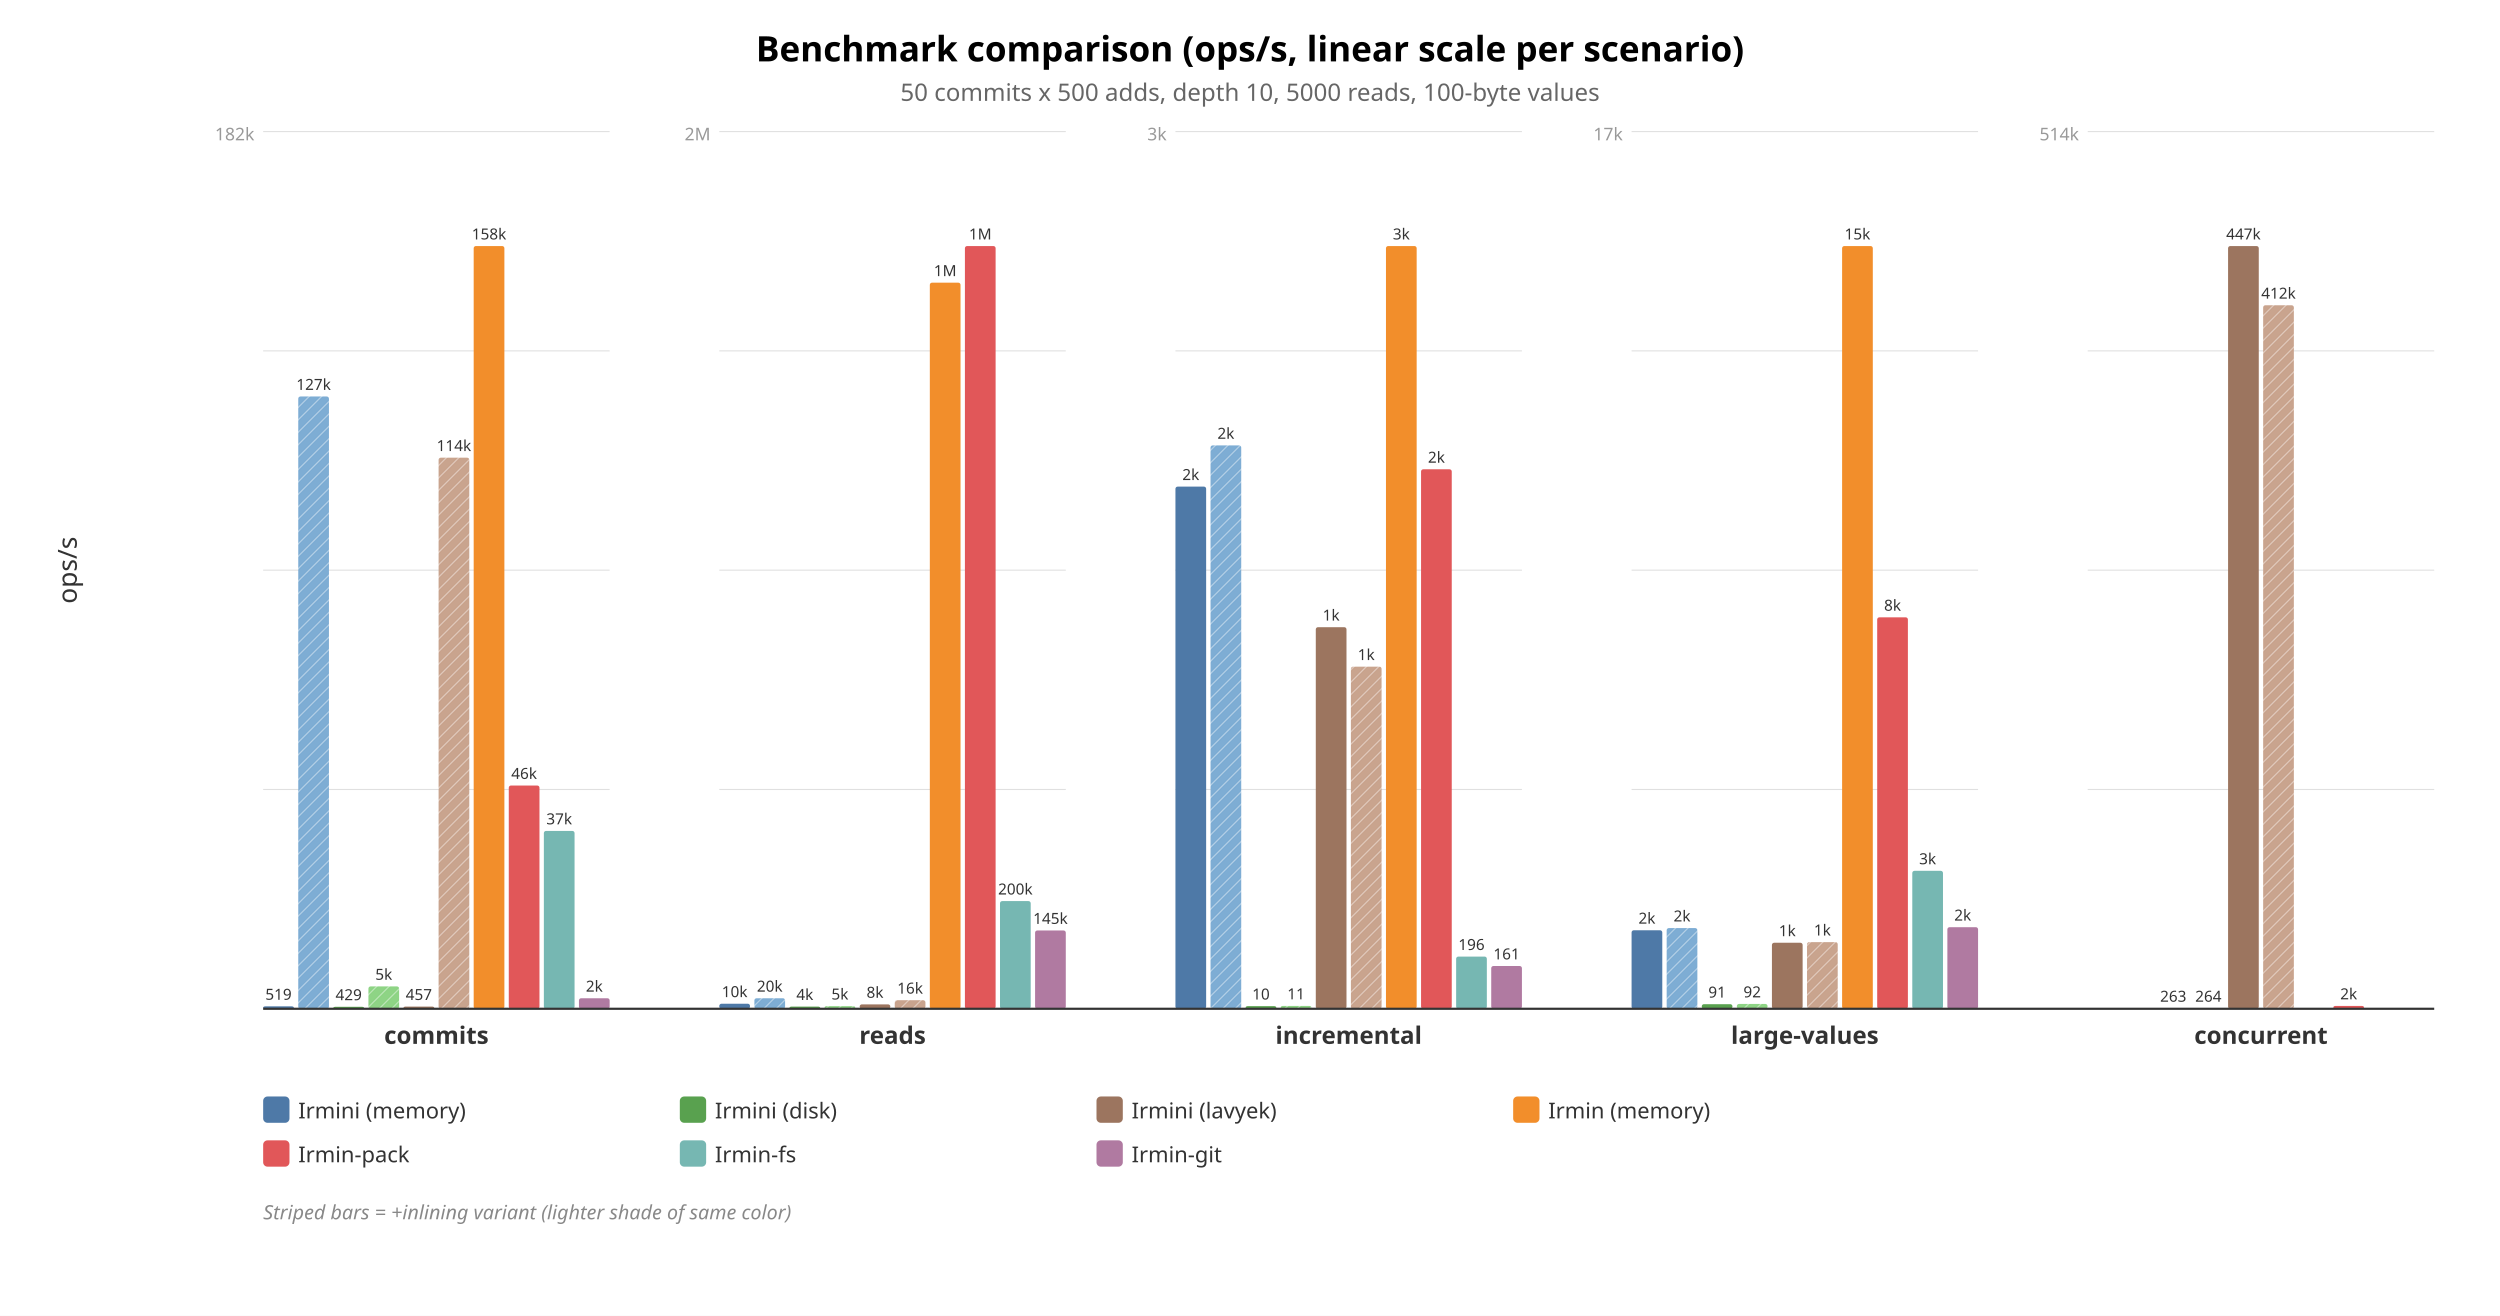
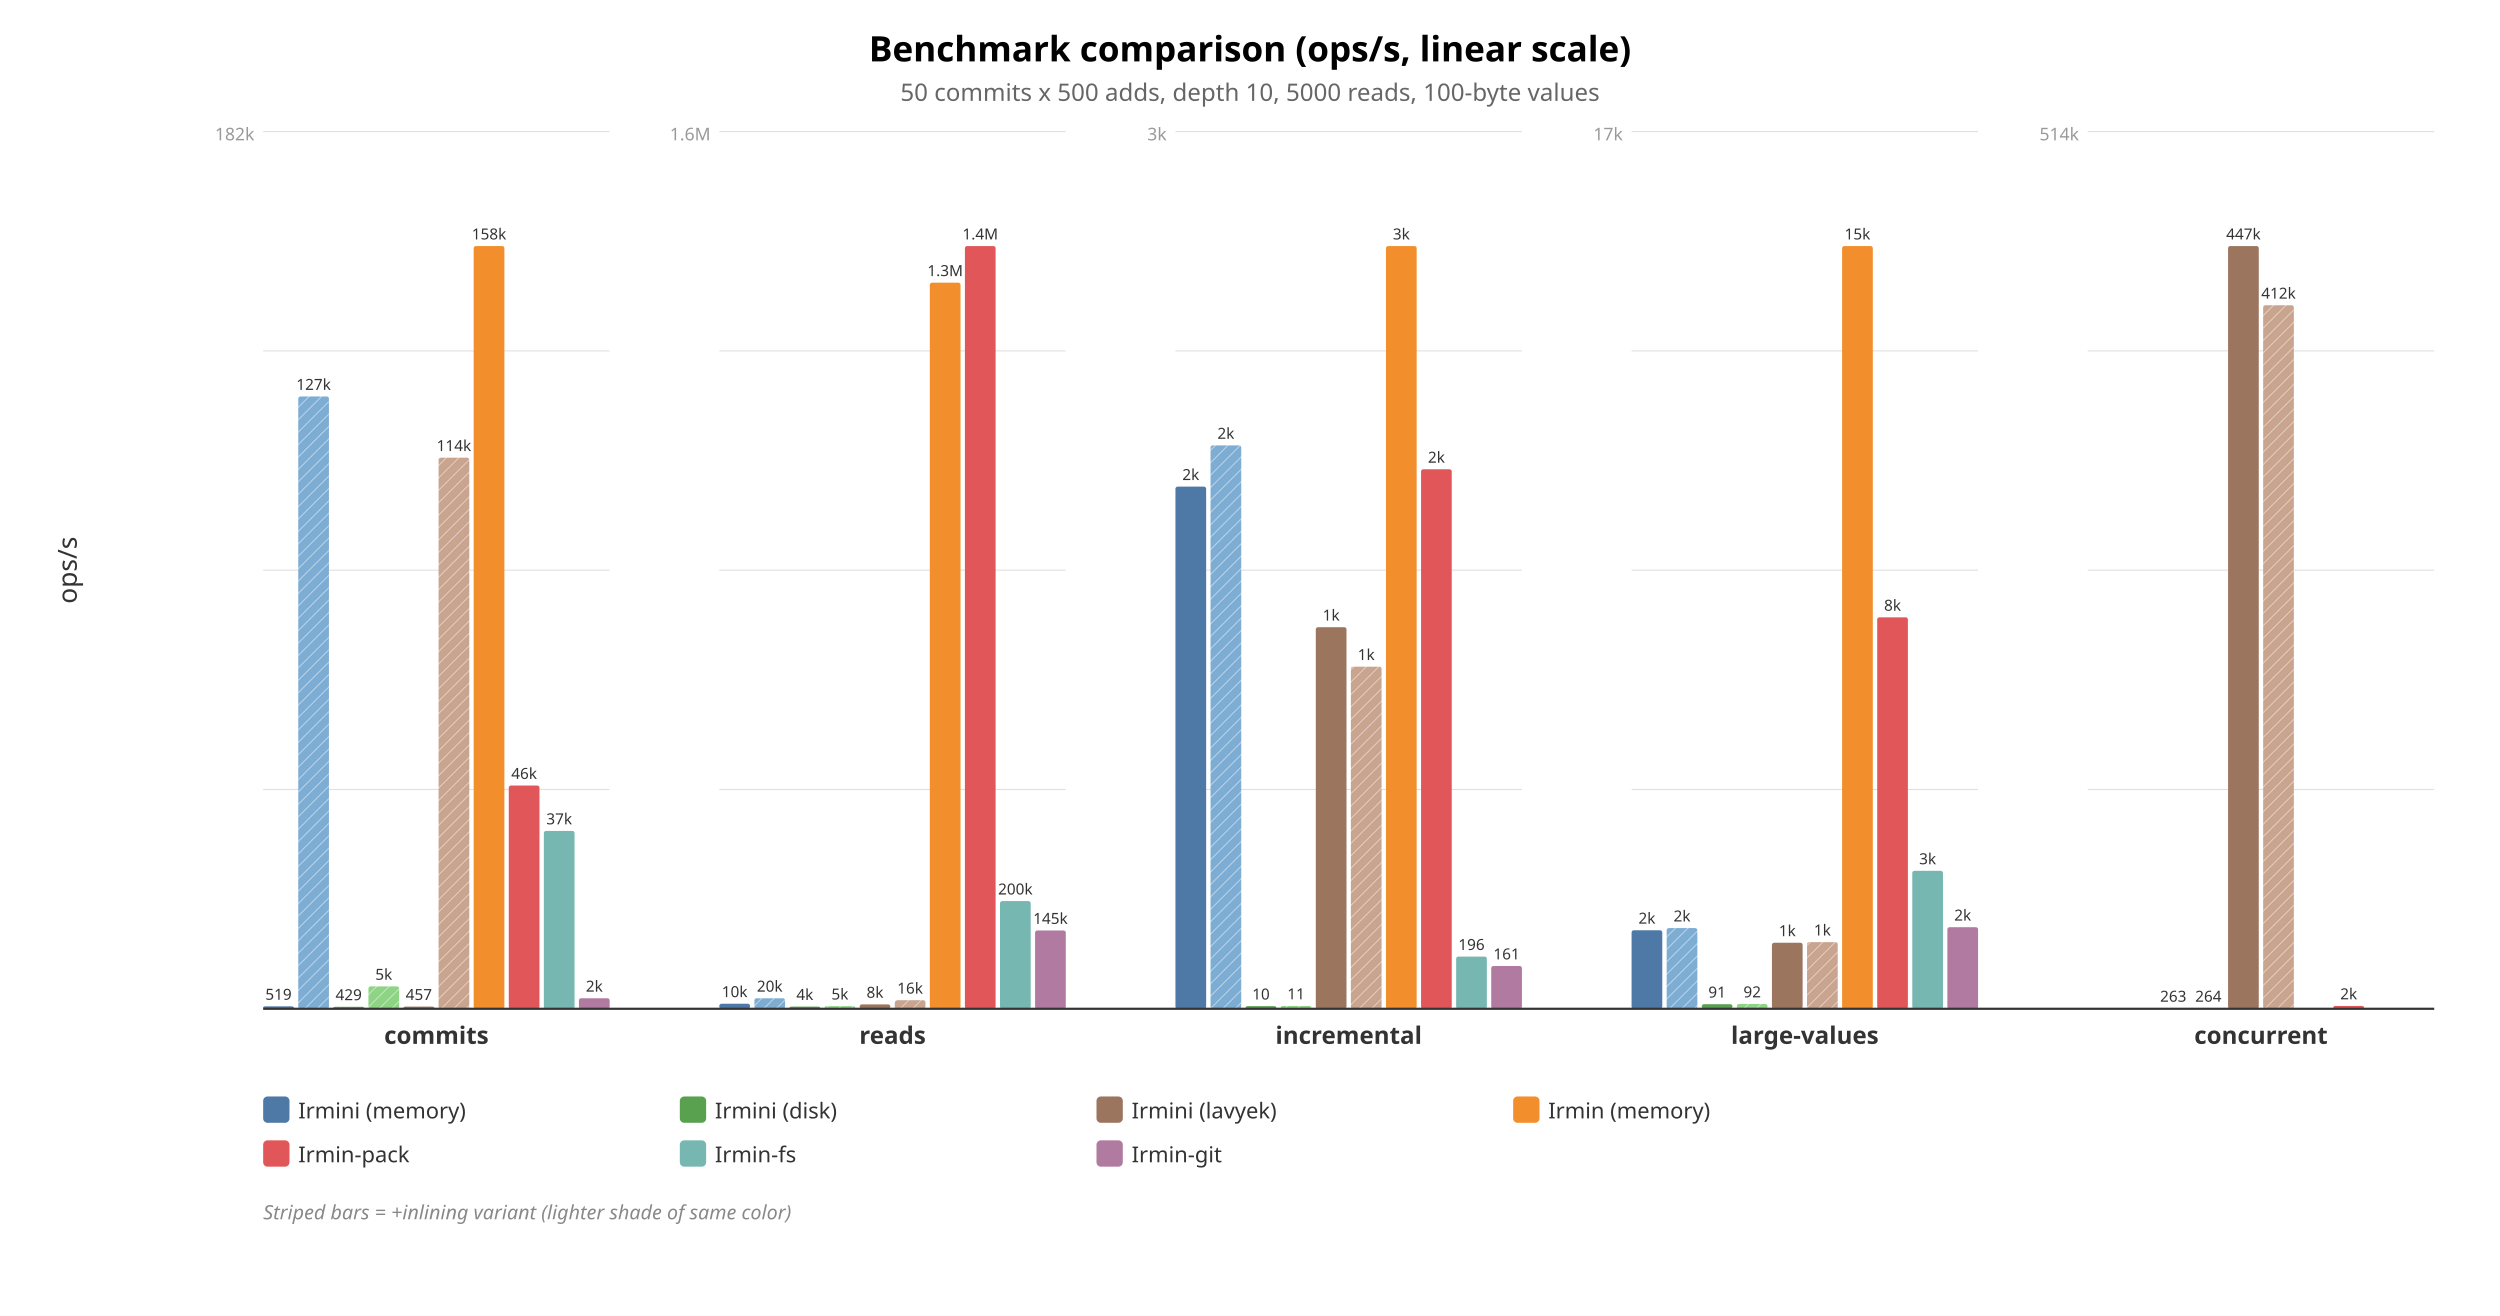
<svg xmlns="http://www.w3.org/2000/svg" width="1140" height="600" font-family="system-ui, sans-serif" font-size="11">
  <rect width="1140" height="600" fill="white" />
  <defs>
    <pattern id="Irminipinline_memory" width="4" height="4" patternUnits="userSpaceOnUse" patternTransform="rotate(45)">
      <rect width="4" height="4" fill="#7eadd4" />
      <line x1="0" y1="0" x2="0" y2="4" stroke="white" stroke-width="1" opacity="0.4" />
    </pattern>
  </defs>
  <defs>
    <pattern id="Irminipinline_disk" width="4" height="4" patternUnits="userSpaceOnUse" patternTransform="rotate(45)">
      <rect width="4" height="4" fill="#8ed485" />
      <line x1="0" y1="0" x2="0" y2="4" stroke="white" stroke-width="1" opacity="0.4" />
    </pattern>
  </defs>
  <defs>
    <pattern id="Irminipinline_lavyek" width="4" height="4" patternUnits="userSpaceOnUse" patternTransform="rotate(45)">
      <rect width="4" height="4" fill="#c9a48e" />
      <line x1="0" y1="0" x2="0" y2="4" stroke="white" stroke-width="1" opacity="0.4" />
    </pattern>
  </defs>
-   <text x="570.0" y="28" text-anchor="middle" font-size="16" font-weight="bold">Benchmark comparison (ops/s, linear scale per scenario)</text>
+   <text x="570.0" y="28" text-anchor="middle" font-size="16" font-weight="bold">Benchmark comparison (ops/s, linear scale)</text>
  <text x="570.0" y="46" text-anchor="middle" font-size="11" fill="#666">50 commits x 500 adds, depth 10, 5000 reads, 100-byte values</text>
  <g transform="translate(120,60)">
    <text x="-85" y="200.0" text-anchor="middle" font-size="12" fill="#333" transform="rotate(-90,-85,200.0)">ops/s</text>
    <line x1="0" y1="300.0" x2="158" y2="300.0" stroke="#e0e0e0" stroke-width="0.5" />
    <line x1="0" y1="200.0" x2="158" y2="200.0" stroke="#e0e0e0" stroke-width="0.5" />
    <line x1="0" y1="100.0" x2="158" y2="100.0" stroke="#e0e0e0" stroke-width="0.5" />
    <line x1="0" y1="0.0" x2="158" y2="0.0" stroke="#e0e0e0" stroke-width="0.5" />
    <text x="-4.0" y="4.0" text-anchor="end" font-size="8" fill="#999">182k</text>
    <rect x="0.0" y="398.9" width="14" height="1.1" fill="#4e79a7" rx="1" />
    <text x="7.0" y="395.9" text-anchor="middle" font-size="7" fill="#333">519</text>
    <rect x="16.0" y="120.8" width="14" height="279.2" fill="url(#Irminipinline_memory)" rx="1" />
    <text x="23.0" y="117.8" text-anchor="middle" font-size="7" fill="#333">127k</text>
    <rect x="32.0" y="399.1" width="14" height="0.9" fill="#59a14f" rx="1" />
    <text x="39.0" y="396.1" text-anchor="middle" font-size="7" fill="#333">429</text>
    <rect x="48.0" y="389.8" width="14" height="10.2" fill="url(#Irminipinline_disk)" rx="1" />
    <text x="55.0" y="386.8" text-anchor="middle" font-size="7" fill="#333">5k</text>
    <rect x="64.0" y="399.0" width="14" height="1.0" fill="#9c755f" rx="1" />
    <text x="71.0" y="396.0" text-anchor="middle" font-size="7" fill="#333">457</text>
    <rect x="80.0" y="148.7" width="14" height="251.3" fill="url(#Irminipinline_lavyek)" rx="1" />
    <text x="87.0" y="145.7" text-anchor="middle" font-size="7" fill="#333">114k</text>
    <rect x="96.0" y="52.2" width="14" height="347.8" fill="#f28e2b" rx="1" />
    <text x="103.0" y="49.2" text-anchor="middle" font-size="7" fill="#333">158k</text>
    <rect x="112.0" y="298.2" width="14" height="101.8" fill="#e15759" rx="1" />
    <text x="119.0" y="295.2" text-anchor="middle" font-size="7" fill="#333">46k</text>
    <rect x="128.0" y="318.9" width="14" height="81.1" fill="#76b7b2" rx="1" />
    <text x="135.0" y="315.9" text-anchor="middle" font-size="7" fill="#333">37k</text>
    <rect x="144.0" y="395.2" width="14" height="4.8" fill="#b07aa1" rx="1" />
    <text x="151.0" y="392.2" text-anchor="middle" font-size="7" fill="#333">2k</text>
    <text x="79.0" y="416" text-anchor="middle" font-size="11" font-weight="bold" fill="#333">commits</text>
    <line x1="208" y1="300.0" x2="366" y2="300.0" stroke="#e0e0e0" stroke-width="0.5" />
    <line x1="208" y1="200.0" x2="366" y2="200.0" stroke="#e0e0e0" stroke-width="0.5" />
    <line x1="208" y1="100.0" x2="366" y2="100.0" stroke="#e0e0e0" stroke-width="0.5" />
    <line x1="208" y1="0.0" x2="366" y2="0.0" stroke="#e0e0e0" stroke-width="0.5" />
-     <text x="204.0" y="4.0" text-anchor="end" font-size="8" fill="#999">2M</text>
+     <text x="204.0" y="4.0" text-anchor="end" font-size="8" fill="#999">1.6M</text>
    <rect x="208.0" y="397.7" width="14" height="2.3" fill="#4e79a7" rx="1" />
    <text x="215.0" y="394.7" text-anchor="middle" font-size="7" fill="#333">10k</text>
    <rect x="224.0" y="395.2" width="14" height="4.8" fill="url(#Irminipinline_memory)" rx="1" />
    <text x="231.0" y="392.2" text-anchor="middle" font-size="7" fill="#333">20k</text>
    <rect x="240.0" y="399.0" width="14" height="1.0" fill="#59a14f" rx="1" />
    <text x="247.0" y="396.0" text-anchor="middle" font-size="7" fill="#333">4k</text>
    <rect x="256.0" y="398.8" width="14" height="1.2" fill="url(#Irminipinline_disk)" rx="1" />
    <text x="263.0" y="395.8" text-anchor="middle" font-size="7" fill="#333">5k</text>
    <rect x="272.0" y="398.0" width="14" height="2.0" fill="#9c755f" rx="1" />
    <text x="279.0" y="395.0" text-anchor="middle" font-size="7" fill="#333">8k</text>
    <rect x="288.0" y="396.1" width="14" height="3.9" fill="url(#Irminipinline_lavyek)" rx="1" />
    <text x="295.0" y="393.1" text-anchor="middle" font-size="7" fill="#333">16k</text>
    <rect x="304.0" y="68.9" width="14" height="331.1" fill="#f28e2b" rx="1" />
-     <text x="311.0" y="65.9" text-anchor="middle" font-size="7" fill="#333">1M</text>
+     <text x="311.0" y="65.9" text-anchor="middle" font-size="7" fill="#333">1.3M</text>
    <rect x="320.0" y="52.2" width="14" height="347.8" fill="#e15759" rx="1" />
-     <text x="327.0" y="49.2" text-anchor="middle" font-size="7" fill="#333">1M</text>
+     <text x="327.0" y="49.2" text-anchor="middle" font-size="7" fill="#333">1.4M</text>
    <rect x="336.0" y="350.9" width="14" height="49.1" fill="#76b7b2" rx="1" />
    <text x="343.0" y="347.9" text-anchor="middle" font-size="7" fill="#333">200k</text>
    <rect x="352.0" y="364.3" width="14" height="35.7" fill="#b07aa1" rx="1" />
    <text x="359.0" y="361.3" text-anchor="middle" font-size="7" fill="#333">145k</text>
    <text x="287.0" y="416" text-anchor="middle" font-size="11" font-weight="bold" fill="#333">reads</text>
    <line x1="416" y1="300.0" x2="574" y2="300.0" stroke="#e0e0e0" stroke-width="0.5" />
    <line x1="416" y1="200.0" x2="574" y2="200.0" stroke="#e0e0e0" stroke-width="0.5" />
    <line x1="416" y1="100.0" x2="574" y2="100.0" stroke="#e0e0e0" stroke-width="0.5" />
    <line x1="416" y1="0.0" x2="574" y2="0.0" stroke="#e0e0e0" stroke-width="0.5" />
    <text x="412.0" y="4.0" text-anchor="end" font-size="8" fill="#999">3k</text>
    <rect x="416.0" y="161.9" width="14" height="238.1" fill="#4e79a7" rx="1" />
    <text x="423.0" y="158.9" text-anchor="middle" font-size="7" fill="#333">2k</text>
    <rect x="432.0" y="143.1" width="14" height="256.9" fill="url(#Irminipinline_memory)" rx="1" />
    <text x="439.0" y="140.1" text-anchor="middle" font-size="7" fill="#333">2k</text>
    <rect x="448.0" y="398.8" width="14" height="1.2" fill="#59a14f" rx="1" />
    <text x="455.0" y="395.8" text-anchor="middle" font-size="7" fill="#333">10</text>
    <rect x="464.0" y="398.7" width="14" height="1.3" fill="url(#Irminipinline_disk)" rx="1" />
    <text x="471.0" y="395.7" text-anchor="middle" font-size="7" fill="#333">11</text>
    <rect x="480.0" y="226.0" width="14" height="174.0" fill="#9c755f" rx="1" />
    <text x="487.0" y="223.0" text-anchor="middle" font-size="7" fill="#333">1k</text>
    <rect x="496.0" y="244.0" width="14" height="156.0" fill="url(#Irminipinline_lavyek)" rx="1" />
    <text x="503.0" y="241.0" text-anchor="middle" font-size="7" fill="#333">1k</text>
    <rect x="512.0" y="52.2" width="14" height="347.8" fill="#f28e2b" rx="1" />
    <text x="519.0" y="49.2" text-anchor="middle" font-size="7" fill="#333">3k</text>
    <rect x="528.0" y="154.0" width="14" height="246.0" fill="#e15759" rx="1" />
    <text x="535.0" y="151.0" text-anchor="middle" font-size="7" fill="#333">2k</text>
    <rect x="544.0" y="376.2" width="14" height="23.8" fill="#76b7b2" rx="1" />
    <text x="551.0" y="373.2" text-anchor="middle" font-size="7" fill="#333">196</text>
    <rect x="560.0" y="380.5" width="14" height="19.5" fill="#b07aa1" rx="1" />
    <text x="567.0" y="377.5" text-anchor="middle" font-size="7" fill="#333">161</text>
    <text x="495.0" y="416" text-anchor="middle" font-size="11" font-weight="bold" fill="#333">incremental</text>
    <line x1="624" y1="300.0" x2="782" y2="300.0" stroke="#e0e0e0" stroke-width="0.5" />
    <line x1="624" y1="200.0" x2="782" y2="200.0" stroke="#e0e0e0" stroke-width="0.5" />
    <line x1="624" y1="100.0" x2="782" y2="100.0" stroke="#e0e0e0" stroke-width="0.5" />
    <line x1="624" y1="0.0" x2="782" y2="0.0" stroke="#e0e0e0" stroke-width="0.5" />
    <text x="620.0" y="4.0" text-anchor="end" font-size="8" fill="#999">17k</text>
    <rect x="624.0" y="364.2" width="14" height="35.8" fill="#4e79a7" rx="1" />
    <text x="631.0" y="361.2" text-anchor="middle" font-size="7" fill="#333">2k</text>
    <rect x="640.0" y="363.2" width="14" height="36.8" fill="url(#Irminipinline_memory)" rx="1" />
    <text x="647.0" y="360.2" text-anchor="middle" font-size="7" fill="#333">2k</text>
    <rect x="656.0" y="397.9" width="14" height="2.1" fill="#59a14f" rx="1" />
    <text x="663.0" y="394.9" text-anchor="middle" font-size="7" fill="#333">91</text>
    <rect x="672.0" y="397.8" width="14" height="2.2" fill="url(#Irminipinline_disk)" rx="1" />
    <text x="679.0" y="394.8" text-anchor="middle" font-size="7" fill="#333">92</text>
    <rect x="688.0" y="369.9" width="14" height="30.1" fill="#9c755f" rx="1" />
    <text x="695.0" y="366.9" text-anchor="middle" font-size="7" fill="#333">1k</text>
    <rect x="704.0" y="369.6" width="14" height="30.4" fill="url(#Irminipinline_lavyek)" rx="1" />
    <text x="711.0" y="366.6" text-anchor="middle" font-size="7" fill="#333">1k</text>
    <rect x="720.0" y="52.2" width="14" height="347.8" fill="#f28e2b" rx="1" />
    <text x="727.0" y="49.2" text-anchor="middle" font-size="7" fill="#333">15k</text>
    <rect x="736.0" y="221.5" width="14" height="178.5" fill="#e15759" rx="1" />
    <text x="743.0" y="218.5" text-anchor="middle" font-size="7" fill="#333">8k</text>
    <rect x="752.0" y="337.1" width="14" height="62.9" fill="#76b7b2" rx="1" />
    <text x="759.0" y="334.1" text-anchor="middle" font-size="7" fill="#333">3k</text>
    <rect x="768.0" y="362.8" width="14" height="37.2" fill="#b07aa1" rx="1" />
    <text x="775.0" y="359.8" text-anchor="middle" font-size="7" fill="#333">2k</text>
    <text x="703.0" y="416" text-anchor="middle" font-size="11" font-weight="bold" fill="#333">large-values</text>
    <line x1="832" y1="300.0" x2="990" y2="300.0" stroke="#e0e0e0" stroke-width="0.5" />
    <line x1="832" y1="200.0" x2="990" y2="200.0" stroke="#e0e0e0" stroke-width="0.5" />
    <line x1="832" y1="100.0" x2="990" y2="100.0" stroke="#e0e0e0" stroke-width="0.5" />
    <line x1="832" y1="0.0" x2="990" y2="0.0" stroke="#e0e0e0" stroke-width="0.5" />
    <text x="828.0" y="4.0" text-anchor="end" font-size="8" fill="#999">514k</text>
    <rect x="864.0" y="399.8" width="14" height="0.2" fill="#59a14f" rx="1" />
    <text x="871.0" y="396.8" text-anchor="middle" font-size="7" fill="#333">263</text>
    <rect x="880.0" y="399.8" width="14" height="0.2" fill="url(#Irminipinline_disk)" rx="1" />
    <text x="887.0" y="396.8" text-anchor="middle" font-size="7" fill="#333">264</text>
    <rect x="896.0" y="52.2" width="14" height="347.8" fill="#9c755f" rx="1" />
    <text x="903.0" y="49.2" text-anchor="middle" font-size="7" fill="#333">447k</text>
    <rect x="912.0" y="79.2" width="14" height="320.8" fill="url(#Irminipinline_lavyek)" rx="1" />
    <text x="919.0" y="76.2" text-anchor="middle" font-size="7" fill="#333">412k</text>
    <rect x="944.0" y="398.7" width="14" height="1.3" fill="#e15759" rx="1" />
    <text x="951.0" y="395.7" text-anchor="middle" font-size="7" fill="#333">2k</text>
    <text x="911.0" y="416" text-anchor="middle" font-size="11" font-weight="bold" fill="#333">concurrent</text>
    <line x1="0" y1="400" x2="990" y2="400" stroke="#333" stroke-width="1" />
  </g>
  <g transform="translate(120,500)">
    <rect x="0" y="0" width="12" height="12" fill="#4e79a7" rx="2" />
    <text x="16" y="10" font-size="10" fill="#333">Irmini (memory)</text>
    <rect x="190" y="0" width="12" height="12" fill="#59a14f" rx="2" />
    <text x="206" y="10" font-size="10" fill="#333">Irmini (disk)</text>
    <rect x="380" y="0" width="12" height="12" fill="#9c755f" rx="2" />
    <text x="396" y="10" font-size="10" fill="#333">Irmini (lavyek)</text>
    <rect x="570" y="0" width="12" height="12" fill="#f28e2b" rx="2" />
    <text x="586" y="10" font-size="10" fill="#333">Irmin (memory)</text>
    <rect x="0" y="20" width="12" height="12" fill="#e15759" rx="2" />
    <text x="16" y="30" font-size="10" fill="#333">Irmin-pack</text>
    <rect x="190" y="20" width="12" height="12" fill="#76b7b2" rx="2" />
    <text x="206" y="30" font-size="10" fill="#333">Irmin-fs</text>
    <rect x="380" y="20" width="12" height="12" fill="#b07aa1" rx="2" />
    <text x="396" y="30" font-size="10" fill="#333">Irmin-git</text>
    <text x="0" y="56" font-size="9" fill="#888" font-style="italic">Striped bars = +inlining variant (lighter shade of same color)</text>
  </g>
</svg>
